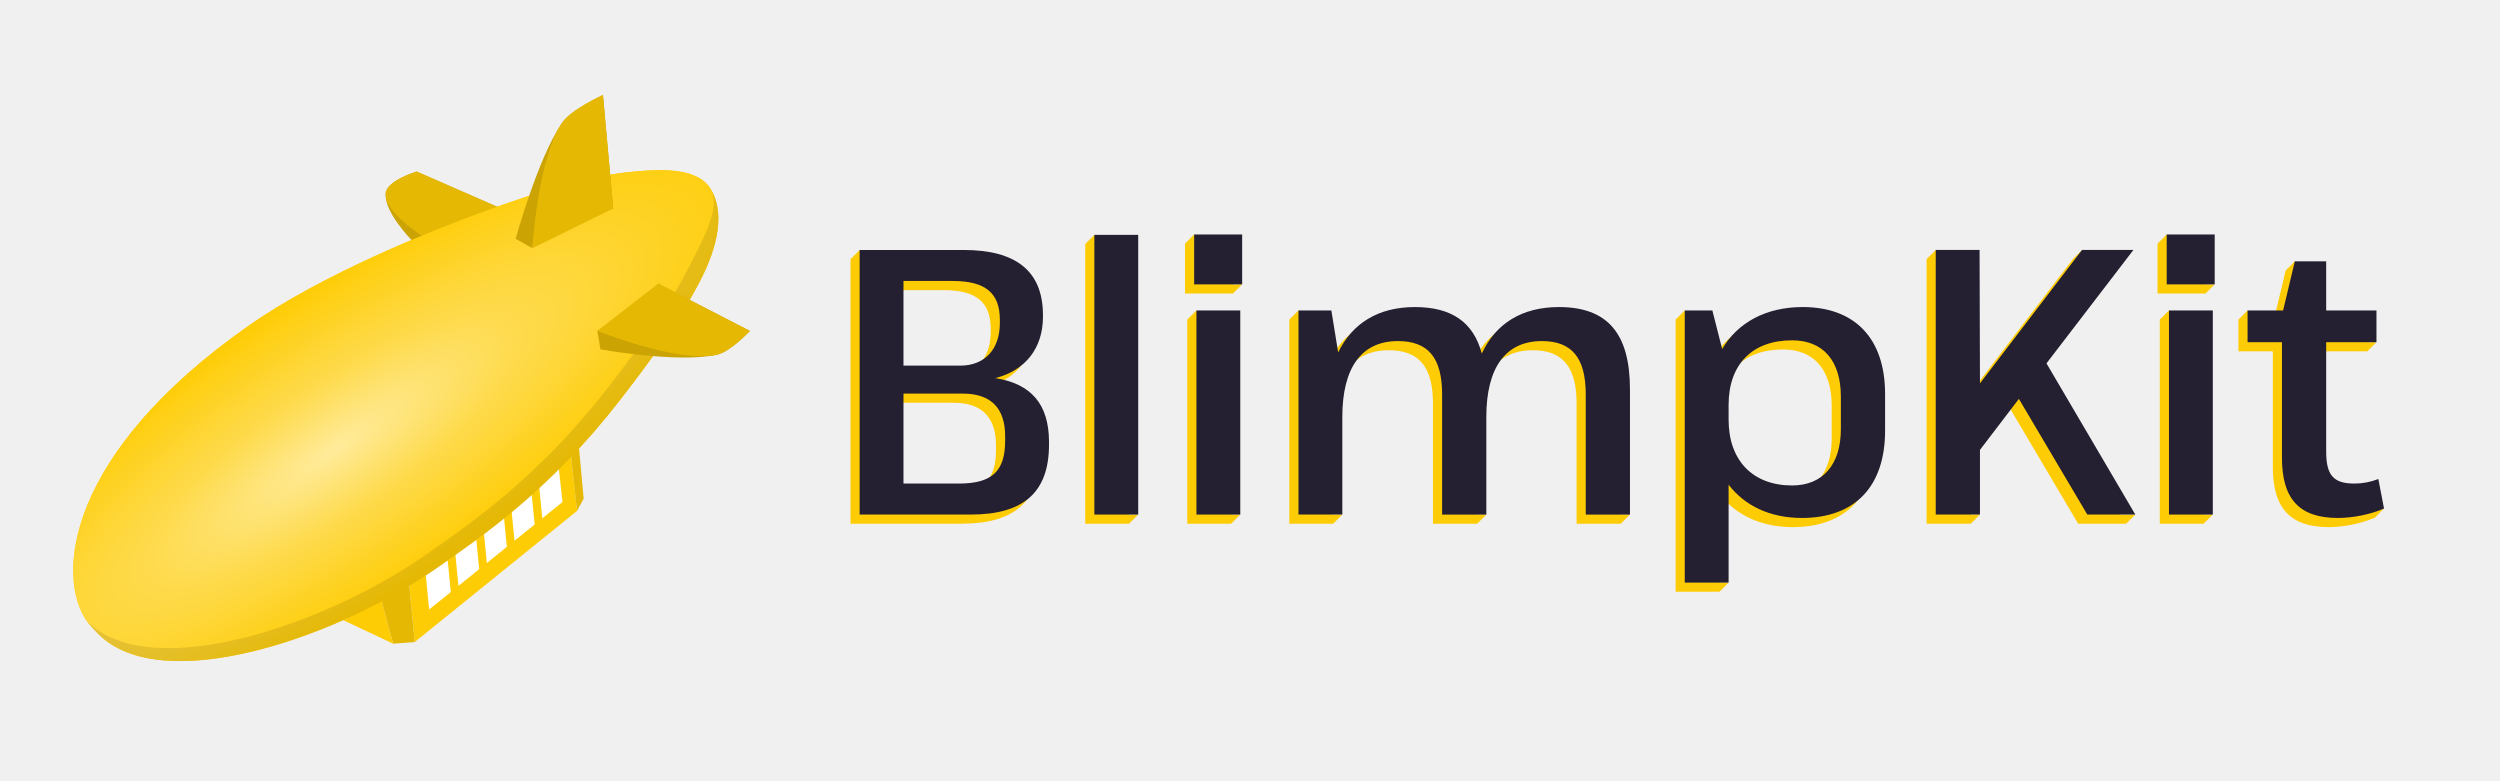
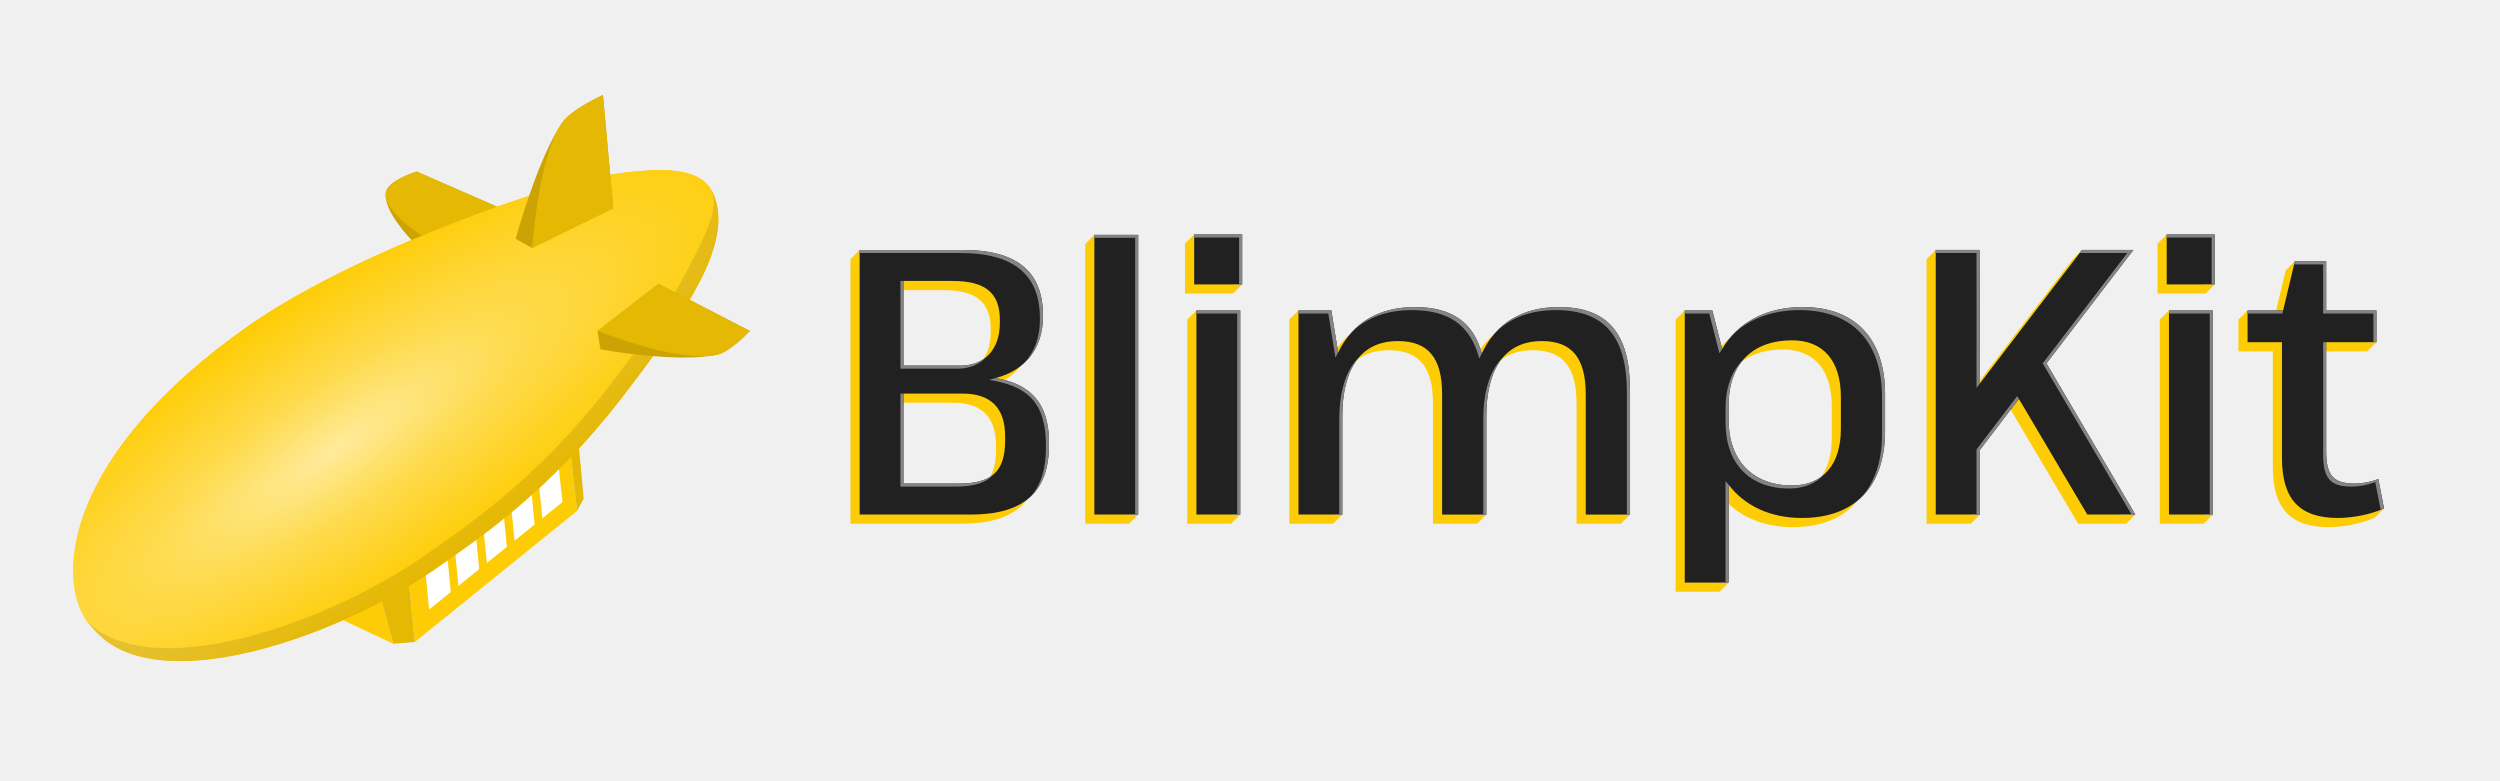
<svg xmlns="http://www.w3.org/2000/svg" xmlns:xlink="http://www.w3.org/1999/xlink" width="820" height="256" version="1.1" viewBox="0 0 820 256" xml:space="preserve">
  <defs>
    <linearGradient id="linearGradient6704">
      <stop stop-color="#ffeb9b" offset="0" />
      <stop stop-color="#fedb4f" offset=".4" />
      <stop stop-color="#fecc04" offset="1" />
    </linearGradient>
    <radialGradient id="radialGradient6706" cx="108.58" cy="179.63" r="105.81" gradientTransform="matrix(1.35 -.92183 .26312 .38534 -84.362 178.42)" gradientUnits="userSpaceOnUse" xlink:href="#linearGradient6704" />
    <radialGradient id="radialGradient1124" cx="349.73" cy="64.289" r="105.81" gradientTransform="matrix(1.16 -.81142 .27025 .38634 -312.82 406.6)" gradientUnits="userSpaceOnUse" xlink:href="#linearGradient6704" />
  </defs>
-   <g fill="#fecc04" stroke-width=".007">
-     <path d="m281.96 81.992-3 3v86.783h36.449c17.357 0 25.662-7.314 25.662-22.936v-1.24c-0.124-12.026-5.826-18.72-17.604-20.58 9.794-2.479 15.621-9.794 15.621-20.084v-0.867c-0.124-14.133-8.802-21.076-26.035-21.076h-28.094l-3-3zm11.381 13.166h16.117c10.786 0 15.496 3.967 15.496 12.77v0.992c0 8.678-4.959 14.01-13.018 14.01h-18.596v-27.771zm0 36.945h19.465c9.174 0 13.885 4.712 13.885 14.01v1.363c0 10.166-4.34 14.133-15.25 14.133h-18.1v-29.506z" />
-     <path d="m358.95 77.033-3 3v91.742h14.383l3-3h-3v-88.742h-8.381l-3.002-3z" />
-     <path d="m391.68 76.908-3 3v16.365h15.746l3-3h-3v-13.365h-9.746l-3-3zm0.744 24.92-3 3v66.947h14.381l3-3h-3v-63.947h-8.381l-3-3z" />
-     <path d="m425.9 101.83-3 3v66.947h14.381l3-3h-3v-28.986c0-16.241 6.323-24.918 18.225-24.918 9.918 0 14.504 5.455 14.504 17.48v39.424h14.506l3-3h-3v-28.986c0-16.241 6.323-24.918 18.225-24.918 9.794 0 14.381 5.455 14.381 17.48v39.424h14.506l3-3h-3v-38.035c0-18.473-7.438-27.027-23.307-27.027-12.026 0-20.706 5.33-25.293 15.248-2.728-10.29-9.918-15.248-21.943-15.248-11.902 0-20.455 5.207-25.166 14.877l-2.232-13.762h-4.785l-3-3z" />
-     <path d="m552.6 101.83-3 3v89.264h14.381l3-3h-3v-29.109c5.331 6.943 13.639 10.91 24.053 10.91 17.357 0 27.275-10.29 27.275-28.639v-12.027c0-18.101-9.795-28.514-27.027-28.514-12.026 0-21.325 5.083-26.408 13.762l-3.223-12.646h-3.051l-3-3zm32.209 12.795c10.166 0 15.994 6.695 15.994 18.473v10.662c0 11.654-5.952 18.473-15.994 18.473-12.894 0-20.828-8.183-20.828-21.572v-4.836c0-13.389 7.811-21.199 20.828-21.199z" />
-     <path d="m634.92 81.992-3 3v86.783h14.506l3-3h-3v-18.199l12.77-16.736 22.439 37.936h15.746l3-3h-4.762l-27.373-46.59 28.514-37.193h-15.592l1.732-3-3 3-33.475 43.764-0.123-43.764h-8.381l-3.002-3z" />
-     <path d="m710.67 76.908-3 3v16.365h15.746v-0.004l4e-3 0.004 3-3h-3.004v-13.365h-9.744l-3.002-3zm0.744 24.92-3 3v66.947h14.381l3-3h-3v-63.947h-8.381l-3-3z" />
-     <path d="m752.7 85.711-3 3-3.844 16.117h-5.652l-3.002-3-3 3v10.414h11.283v37.938c0 13.513 5.702 19.713 18.348 19.713 5.083 0 10.91-1.24 15.125-3.1l3-3.002-3.369 1.084-1.49-7.752c-2.603 0.992-5.207 1.486-7.811 1.486-6.943 0-9.299-2.727-9.299-10.537v-35.83h16.49l3-3h-3v-7.414h-16.49v-16.117h-4.289l-3-3z" />
-   </g>
+   <path d="m391.68 76.908-3 3v16.365h15.746l3-3h-3v-13.365h-9.746l-3-3zm318.99 0-3 3v16.365h15.746v-0.004l0.004 0.004 3-3h-3.004v-13.365h-9.744l-3.002-3zm-351.72 0.125-3 3v91.742h14.383l3-3h-3v-88.742h-8.381l-3.002-3zm-76.99 4.959-2.998 3v86.783h36.447c17.357 0 25.662-7.314 25.662-22.936v-1.24c-0.124-12.026-5.825-18.72-17.604-20.58 9.794-2.479 15.621-9.794 15.621-20.084v-0.867c-0.124-14.133-8.803-21.076-26.035-21.076h-28.094l-2.998-3h-0.002zm352.96 0-3 3v86.783h14.506l3-3h-3v-18.199l12.77-16.736 22.439 37.936h15.746l3-3h-4.762l-27.373-46.59 28.514-37.193h-15.592l1.732-3-3 3-33.475 43.766-0.123-43.766h-8.381l-3.002-3zm117.78 3.719-3 3-3.844 16.117h-5.652l-3.002-3-3 3v10.414h11.283v37.938c0 13.513 5.702 19.713 18.348 19.713 5.083 0 10.91-1.24 15.125-3.1l3-3.002-3.369 1.084-1.49-7.752c-2.603 0.992-5.207 1.486-7.811 1.486-6.943 0-9.299-2.727-9.299-10.537v-35.83h16.49l3-3h-3v-7.414h-16.49v-16.117h-4.289l-3-3zm-459.36 9.447h16.115c10.786 0 15.496 3.967 15.496 12.77v0.992c0 8.678-4.959 14.01-13.018 14.01h-18.596v-27.77l0.002-0.002zm99.082 6.67-3 3v66.947h14.381l3-3h-3v-63.947h-8.381l-3-3zm318.99 0-3 3v66.947h14.381l3-3h-3v-63.947h-8.381l-3-3zm-285.51 0.002-3 3v66.947h14.381l3-3h-3v-28.986c0-16.241 6.322-24.918 18.225-24.918 9.918 0 14.504 5.455 14.504 17.48v39.424h14.506l3-3h-3v-28.986c0-16.241 6.322-24.918 18.225-24.918 9.794 0 14.381 5.455 14.381 17.48v39.424h14.508l3-3h-3v-38.035c0-18.473-7.439-27.027-23.309-27.027-12.026 0-20.706 5.33-25.293 15.248-2.728-10.29-9.916-15.248-21.941-15.248-11.902 0-20.455 5.207-25.166 14.877l-2.232-13.762h-4.785l-3-3h-0.002zm126.7 0-3 3v89.264h14.381l3-3h-3v-29.109c5.331 6.943 13.639 10.91 24.053 10.91 17.357 0 27.275-10.29 27.275-28.639v-12.027c0-18.101-9.795-28.514-27.027-28.514-12.026 0-21.325 5.083-26.408 13.762l-3.221-12.646h-3.051l-3-3h-0.002zm32.209 12.795c10.166 0 15.994 6.694 15.994 18.473v10.662c0 11.654-5.952 18.473-15.994 18.473-12.894 0-20.828-8.183-20.828-21.572v-4.836c0-13.389 7.811-21.197 20.828-21.197v-0.002zm-291.47 17.479h19.465c9.174 0 13.885 4.711 13.885 14.01v1.363c0 10.166-4.34 14.133-15.25 14.133h-18.1v-29.506z" fill="#fecc04" stroke-width=".007" />
  <path d="m217.16 55.804c-3.665-0.046-7.101 0.303-9.355 0.5-14.634 1.28-31.687 6.735-49.328 13.156-16.727 6.088-52.578 20.341-76.826 37.32-60.112 42.091-63.398 82.358-53.156 96.984 1.173 1.484 2.437 2.87 3.799 4.24 15.17 15.173 49.737 8.885 80.227-4.615l16.432 7.742-3.711-13.904c3.108-1.646 6.105-3.353 9.01-5.104l1.789 18.461 53.232-43.01-1.945-17.727c5.13-5.376 10.397-11.39 15.715-18.223 12.986-16.686 20.672-28.009 26.598-39.49 5.969-11.566 8.169-22.623 3.375-30.291-2.997-4.792-9.745-5.964-15.854-6.041z" fill="url(#radialGradient1124)" stroke-width=".011" />
  <path d="m128.95 211.13 7.087-0.547-1.795-18.548-9.029 5.096z" fill="#e5b804" stroke-width=".011" />
  <path d="m183.22 153-6.5 5.182 1.15 11.828 6.631-5.342zm-9.014 7.184-6.609 5.268 1.16 11.902 6.604-5.32zm-9.121 7.269-6.568 5.234 1.168 11.975 6.562-5.287zm-9.08 7.236-6.809 5.428 1.172 12.051 6.807-5.482zm-9.32 7.43-7.106 5.662 1.174 12.135 7.107-5.727z" fill="#fff" stroke-width=".007" />
  <g transform="translate(4.0763,1.9645)" stroke-width=".011">
    <path d="m185.19 165.61 2.175-4.011-1.527-16.601-2.606 2.776z" fill="#e5b804" />
    <path d="m159.11 65.9-26.53-11.599s-9.574 2.893-10.124 6.949c-0.829 6.111 8.507 15.583 8.507 15.583z" fill="#cba303" />
    <path d="m159.11 65.9-26.53-11.599s-9.574 2.893-10.124 6.949c-0.829 6.111 11.912 14.156 11.912 14.156z" fill="#e5b804" />
  </g>
  <path d="m207.8 56.302c-14.634 1.28-31.688 6.737-49.329 13.158-16.727 6.088-52.577 20.34-76.825 37.319-60.112 42.091-63.397 82.357-53.156 96.984 1.173 1.484 2.437 2.871 3.799 4.242 20.935 20.94 78.851 1.078 111.94-22.332 13.354-9.447 35.654-24.303 58.804-54.048 12.986-16.686 20.673-28.009 26.598-39.49 5.969-11.566 8.17-22.623 3.375-30.291-4.794-7.668-19.196-6.068-25.209-5.542z" fill="url(#radialGradient6706)" stroke-width="2.385" />
  <path d="m197.77 31.158s-10.337 4.665-13.402 9.113c-7.991 11.6-15.232 38.057-15.232 38.057l5.482 3.061 0.65-4.965 25.879-8.037z" fill="#cba303" stroke-width=".011" />
  <path d="m174.62 81.388 26.528-13.002-3.376-37.228s-10.338 4.664-13.403 9.113c-7.991 11.6-9.749 41.118-9.749 41.118z" fill="#e5b804" stroke-width=".011" />
  <path d="m233.01 61.844c3.31 5.733-1.207 14.485-7.176 26.051-5.925 11.482-13.611 22.805-26.598 39.49-23.15 29.745-45.45 44.6-58.805 54.047-33.091 23.41-91.006 43.272-111.94 22.332 1.173 1.484 2.437 2.872 3.799 4.242 20.935 20.94 78.85 1.077 111.94-22.332 13.354-9.447 35.654-24.304 58.805-54.049 12.986-16.686 20.672-28.009 26.598-39.49 5.969-11.566 8.171-22.623 3.377-30.291z" opacity=".1" stroke-width="2.385" />
  <g transform="translate(4.0763,1.9645)" stroke-width=".011">
    <path d="m211.83 91.076-13.611 15.459h-6.356l0.994 6.088s25.246 4.605 38.291 1.752c4.32-0.945 10.738-7.791 10.738-7.791z" fill="#cba303" />
    <path d="m211.83 91.077 30.057 15.508s-6.418 6.846-10.738 7.79c-13.045 2.853-39.285-7.84-39.285-7.84z" fill="#e5b804" />
  </g>
-   <g fill="#241f31" stroke-width=".007">
-     <path d="m281.96 81.991v86.784h36.449c17.357 0 25.663-7.315 25.663-22.936v-1.24c-0.124-12.026-5.827-18.721-17.605-20.58 9.794-2.479 15.621-9.794 15.621-20.084v-0.868c-0.124-14.133-8.802-21.076-26.035-21.076zm14.381 47.111h19.464c9.174 0 13.885 4.711 13.885 14.009v1.364c0 10.166-4.339 14.133-15.249 14.133h-18.101zm0-36.945h16.117c10.786 0 15.497 3.967 15.497 12.77v0.992c0 8.678-4.959 14.009-13.018 14.009h-18.597z" />
-     <path d="m358.95 77.032v91.743h14.381v-91.743z" />
-     <path d="m392.43 101.83v66.948h14.381v-66.948zm-0.744-24.919v16.365h15.745v-16.365z" />
-     <path d="m425.9 101.83v66.948h14.381v-31.986c0-16.241 6.323-24.919 18.225-24.919 9.918 0 14.505 5.455 14.505 17.481v39.425h14.505v-31.986c0-16.241 6.323-24.919 18.225-24.919 9.794 0 14.381 5.455 14.381 17.481v39.425h14.505v-41.036c0-18.473-7.439-27.027-23.308-27.027-12.026 0-20.704 5.331-25.291 15.249-2.728-10.29-9.918-15.249-21.944-15.249-11.902 0-20.456 5.207-25.167 14.877l-2.232-13.761z" />
-     <path d="m552.6 101.83v89.263h14.381v-32.11c5.331 6.943 13.637 10.91 24.052 10.91 17.357 0 27.275-10.29 27.275-28.639v-12.026c0-18.101-9.794-28.515-27.027-28.515-12.026 0-21.324 5.083-26.407 13.761l-3.223-12.646zm14.381 30.994c0-13.39 7.811-21.2 20.828-21.2 10.166 0 15.993 6.695 15.993 18.473v10.662c0 11.654-5.951 18.473-15.993 18.473-12.894 0-20.828-8.182-20.828-21.572z" />
-     <path d="m634.92 168.77h14.505v-21.2l12.77-16.737 22.44 37.937h15.745l-29.135-49.591 28.515-37.193h-16.861l-33.474 43.764-0.124-43.764h-14.381z" />
-     <path d="m711.42 101.83v66.948h14.381v-66.948zm-0.744-24.919v16.365h15.745v-16.365z" />
-     <path d="m762.99 101.83v-16.117h-10.29l-3.843 16.117h-11.654v10.414h11.282v37.937c0 13.513 5.703 19.712 18.349 19.712 5.083 0 10.91-1.24 15.125-3.099l-1.86-9.67c-2.603 0.992-5.207 1.488-7.811 1.488-6.943 0-9.298-2.728-9.298-10.538v-35.829h16.489v-10.414z" />
+   <g fill="#212121" stroke-width=".007">
+     <path d="m391.69 76.91v16.365h15.746v-16.365h-15.746zm318.99 0v16.365h15.746v-16.365h-15.746zm-351.73 0.121v91.744h14.381v-91.744h-14.381zm275.97 4.955v86.783h14.506v-21.199l12.77-16.738 22.439 37.938h15.746l-29.137-49.59 28.516-37.193h-16.861l-33.473 43.764-0.125-43.764h-14.381zm-352.96 0.004v86.785h36.447c17.357 0 25.664-7.314 25.664-22.936v-1.24c-0.124-12.026-5.827-18.721-17.605-20.58 9.794-2.479 15.621-9.794 15.621-20.084v-0.869c-0.124-14.133-8.803-21.074-26.035-21.074l-34.092-0.002zm470.74 3.723-3.842 16.117h-11.654v10.414h11.281v37.938c0 13.513 5.704 19.711 18.35 19.711 5.083 0 10.91-1.24 15.125-3.1l-1.859-9.67c-2.603 0.992-5.207 1.488-7.811 1.488-6.943 0-9.299-2.729-9.299-10.539v-35.828h16.488v-10.414h-16.488v-16.117h-10.291zm-456.36 6.443h16.115c10.786 0 15.498 3.969 15.498 12.771v0.99c0 8.678-4.959 14.01-13.018 14.01h-18.598l0.002-27.771zm294.94 8.557c-12.026 0-21.325 5.084-26.408 13.762l-3.223-12.646-9.051 0.002v89.264h14.381v-32.111c5.331 6.943 13.638 10.91 24.053 10.91 17.357 0 27.275-10.29 27.275-28.639v-12.025c0-18.101-9.795-28.516-27.027-28.516zm-127.2 0.004c-11.902 0-20.455 5.207-25.166 14.877l-2.232-13.762-10.785-0.002v66.947h14.381v-31.984c0-16.241 6.322-24.92 18.225-24.92 9.918 0 14.506 5.455 14.506 17.48v39.426h14.504v-31.986c0-16.241 6.322-24.92 18.225-24.92 9.794 0 14.381 5.456 14.381 17.482v39.424h14.506v-41.035c0-18.473-7.439-27.027-23.309-27.027-12.026 0-20.704 5.332-25.291 15.25-2.728-10.29-9.918-15.25-21.943-15.25zm-71.654 1.113v66.947h14.381v-66.947h-14.381zm318.99 0v66.947h14.381v-66.947h-14.381zm-123.61 9.793c10.166 0 15.994 6.696 15.994 18.475v10.662c0 11.654-5.952 18.473-15.994 18.473-12.894 0-20.828-8.183-20.828-21.572v-4.836c0-13.39 7.811-21.201 20.828-21.201zm-291.47 17.479h19.463c9.174 0 13.885 4.712 13.885 14.01v1.363c0 10.166-4.338 14.133-15.248 14.133h-18.102l0.002-29.506z" fill="#212121" />
  </g>
+   <path d="m391.69 76.91v1l14.738-2e-3v15.365l1.002 2e-3v-16.365zm318.99 0v1l14.738-2e-3v15.365l1.002 2e-3v-16.365zm-351.73 0.121v0.965h13.381v90.779h1v-91.744zm275.97 4.955v1h13.381l4e-3 44.23 1.121-1.467-0.125-43.764zm47.979 0-0.766 1h15.627l-27.748 36.193 29.135 49.59h1.234l-29.137-49.59 28.516-37.193zm-400.94 0.006v1h33.094c17.233 0 25.911 6.943 26.035 21.076v0.867c0 5.708-1.8 10.495-5.068 14.055 3.898-3.639 6.068-8.791 6.068-15.055v-0.867c-0.124-14.133-8.803-21.076-26.035-21.076zm470.74 3.721-0.238 1h9.527v16.117h16.49v9.414h1v-10.414h-16.49v-16.117zm-457.36 6.443v28.773h18.596c4.132 0 7.442-1.41 9.693-3.945-2.189 1.904-5.139 2.945-8.693 2.945h-18.596v-27.773zm295.94 8.559c-9.491 0-17.273 3.176-22.635 8.777 5.311-4.979 12.721-7.777 21.635-7.777 17.233 0 27.027 10.413 27.027 28.514v12.027c0 9.092-2.439 16.201-7.008 21.064 5.214-4.865 8.008-12.329 8.008-22.064v-12.027c0-18.101-9.795-28.514-27.027-28.514zm-127.2 4e-3c-8.608 0-15.455 2.737-20.373 7.902 4.831-4.52 11.336-6.902 19.373-6.902 12.026 0 19.163 4.795 22.129 15.865 0.257-0.556 0.532-1.091 0.814-1.617-2.766-10.324-9.904-15.248-21.943-15.248zm47.234 0c-8.602 0-15.481 2.741-20.385 7.924 4.824-4.535 11.353-6.924 19.385-6.924 15.869 0 23.309 8.552 23.309 27.025v40.037h1v-41.037c0-18.473-7.439-27.025-23.309-27.025zm50.332 1.109-9.051 2e-3v1.002l8.051-2e-3 3.33 13.057c0.283-0.483 0.584-0.951 0.893-1.412zm-169.22 2e-3v1h13.381v65.947h1l6e-3 -66.947zm33.471 0v1l9.785 4e-3 2.344 14.445c0.282-0.578 0.58-1.139 0.889-1.686l-2.232-13.76zm285.52 0v1h13.381v65.947h1l6e-3 -66.947zm25.783 0v1h11.416l0.238-1zm24.789 10.414v36.828c-4e-5 7.811 2.354 10.539 9.297 10.539 2.604 0 5.207-0.496 7.811-1.488l1.754 9.117c0.374-0.147 0.753-0.292 1.105-0.447l-1.859-9.67c-2.603 0.992-5.207 1.488-7.811 1.488-6.943 0-9.299-2.729-9.299-10.539v-35.828zm-268.8 4.76c-4.383 4.06-6.672 11.056-6.672 20.791v30.984h1v-31.984c0-8.972 1.938-15.623 5.672-19.791zm-47.236 2e-3c-4.382 4.061-6.67 11.054-6.67 20.787v30.986h1v-31.986c0-8.97 1.938-15.619 5.67-19.787zm126.14 0.672c-3.938 3.631-6.115 9.108-6.115 16.146v4.838c0 13.389 7.934 21.57 20.828 21.57 4.898 0 8.815-1.632 11.551-4.646-2.659 2.375-6.223 3.647-10.551 3.647-12.894 0-20.828-8.183-20.828-21.572v-4.836c0-6.419 1.812-11.538 5.115-15.146zm-245.63 6.342-2 0.594c11.813 1.865 18.459 6.733 18.605 20.986v1.24c0 7.062-1.704 12.421-5.168 16.18 4.139-3.782 6.168-9.467 6.168-17.18v-1.24c-0.085-8.232-2.808-13.988-8.285-17.379-1.86-1.179-4.871-2.499-9.32-3.201zm-31.125 5.082v30.508h18.1c6.052 0 10.076-1.228 12.465-4.051-2.455 2.111-6.185 3.051-11.465 3.051h-18.1v-29.508zm366.31 0.816-13.354 17.51v21.342h1.125v-21.199l12.77-16.738zm-95.674 27.842v33.334h1v-32.111c-0.343-0.397-0.678-0.803-1-1.223z" color="#000000" fill="#848484" style="-inkscape-stroke:none" />
</svg>
